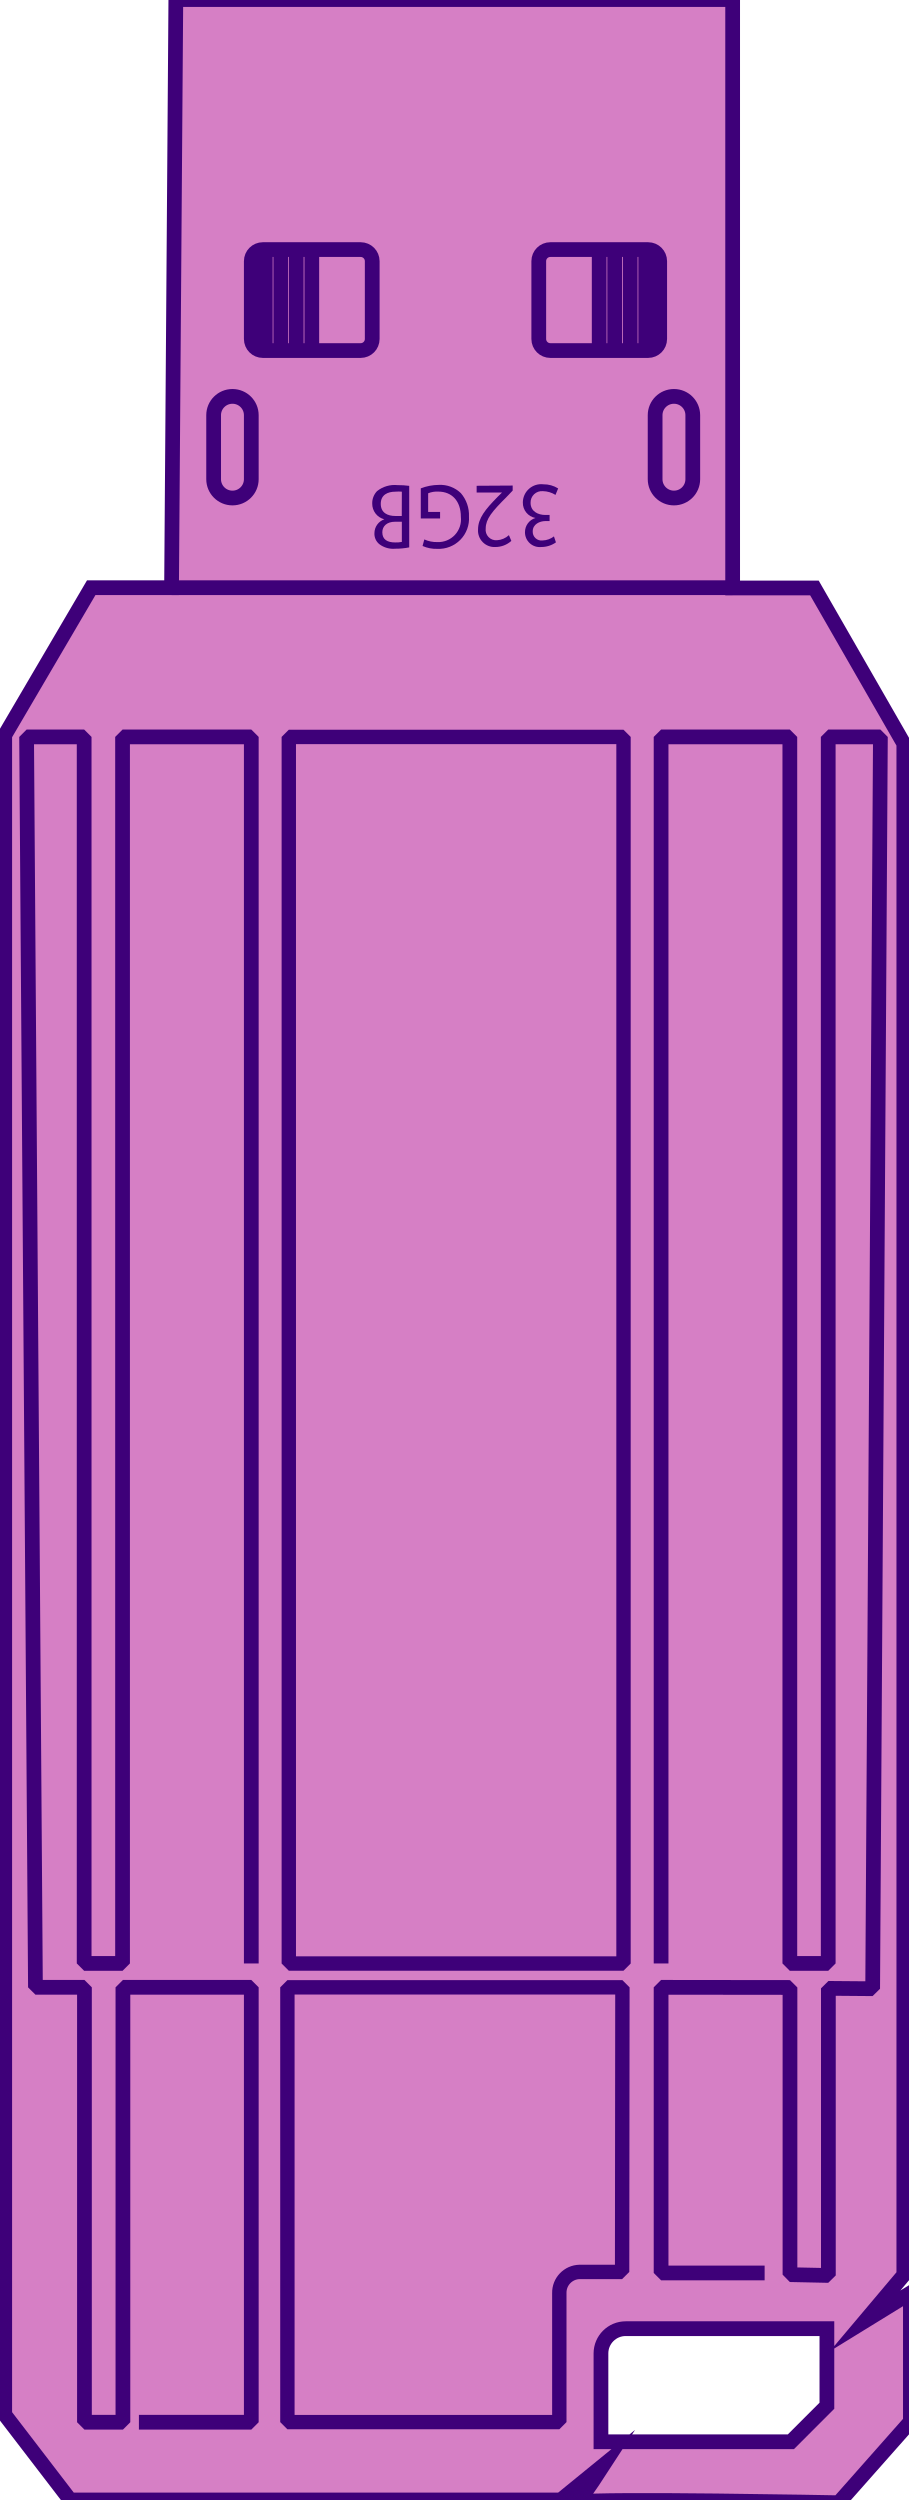
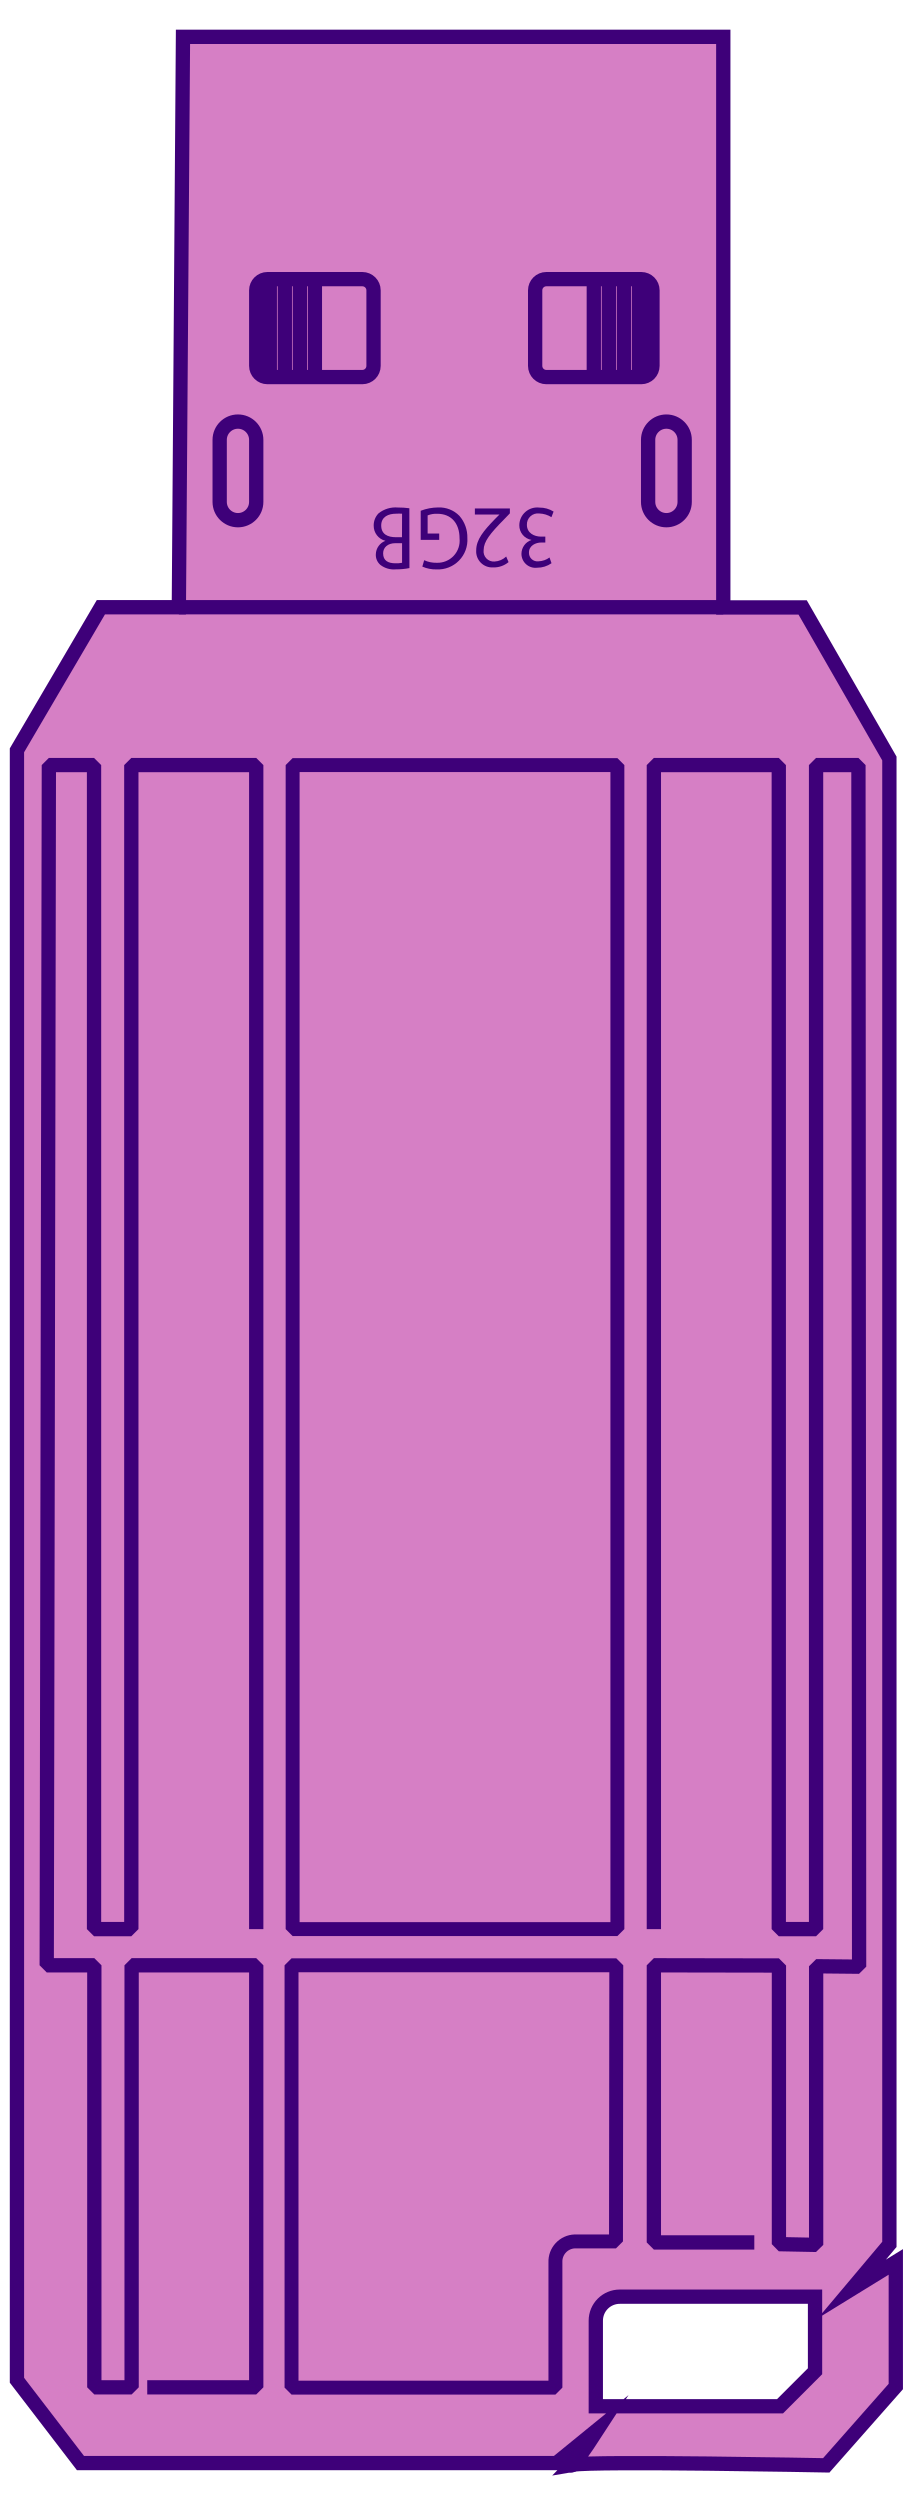
<svg xmlns="http://www.w3.org/2000/svg" viewBox="0 0 123.24 339.25">
  <g id="Layer_5" data-name="Layer 5">
-     <path d="M78.16,339.57c0,.1.09.06.24-.09C78.25,339.51,78.16,339.54,78.16,339.57Z" fill="#d67fc5" stroke="#3e0079" stroke-miterlimit="10" stroke-width="2" />
-     <path d="M117.4,314.94l5.25-6.23V100.91L110.52,79.79H99.42V-.06H23.86l-.58,79.81H12.38L.64,99.77v227.9l8.88,11.58H76.09l5.79-4.72s-2.67,4.12-3.48,5c3.07-.54,35.41.09,35.41.09l9.73-11V311.16Zm-5.19,11.52-4.89,4.89H81.55v-12A3.36,3.36,0,0,1,84.91,316h27.3Z" fill="#d67fc5" stroke="#3e0079" stroke-miterlimit="10" stroke-width="2" />
-     <rect x="34.1" y="33.87" width="16.41" height="13.7" rx="1.57" fill="none" stroke="#3e0079" stroke-miterlimit="10" stroke-width="2" />
-     <line x1="42.31" y1="33.87" x2="42.31" y2="47.57" fill="none" stroke="#3e0079" stroke-miterlimit="10" stroke-width="2" />
-     <line x1="40.2" y1="47.57" x2="40.2" y2="33.87" fill="none" stroke="#3e0079" stroke-miterlimit="10" stroke-width="2" />
-     <line x1="38.1" y1="33.87" x2="38.1" y2="47.57" fill="none" stroke="#3e0079" stroke-miterlimit="10" stroke-width="2" />
-     <line x1="36" y1="33.87" x2="36" y2="47.57" fill="none" stroke="#3e0079" stroke-miterlimit="10" stroke-width="2" />
-     <rect x="73.11" y="33.87" width="16.41" height="13.7" rx="1.57" fill="none" stroke="#3e0079" stroke-miterlimit="10" stroke-width="2" />
-     <line x1="81.31" y1="33.87" x2="81.31" y2="47.57" fill="none" stroke="#3e0079" stroke-miterlimit="10" stroke-width="2" />
-     <line x1="83.41" y1="47.57" x2="83.41" y2="33.87" fill="none" stroke="#3e0079" stroke-miterlimit="10" stroke-width="2" />
-     <line x1="85.52" y1="33.87" x2="85.52" y2="47.57" fill="none" stroke="#3e0079" stroke-miterlimit="10" stroke-width="2" />
-     <line x1="87.62" y1="33.87" x2="87.62" y2="47.57" fill="none" stroke="#3e0079" stroke-miterlimit="10" stroke-width="2" />
-     <rect x="88.9" y="53.79" width="5.11" height="13.79" rx="2.55" fill="none" stroke="#3e0079" stroke-linejoin="bevel" stroke-width="2" />
-     <rect x="28.99" y="53.79" width="5.11" height="13.79" rx="2.55" fill="none" stroke="#3e0079" stroke-linejoin="bevel" stroke-width="2" />
-     <path d="M75.38,67.16a3.32,3.32,0,0,0-1.7-.51A1.54,1.54,0,0,0,72,68.24c0,1.15,1,1.64,2,1.64h.58v.83h-.58c-.75,0-1.71.42-1.71,1.39a1.19,1.19,0,0,0,1.35,1.24,2.64,2.64,0,0,0,1.53-.55l.27.81a3.44,3.44,0,0,1-2,.63,2,2,0,0,1-2.2-2,2,2,0,0,1,1.42-1.94v0a2.09,2.09,0,0,1-1.71-2.11,2.49,2.49,0,0,1,2.79-2.46,3.7,3.7,0,0,1,2,.56Z" fill="#3e0079" />
-     <path d="M69.57,65.89v.68l-.81.85c-2,2-2.84,3-2.85,4.29a1.42,1.42,0,0,0,1.52,1.6,2.59,2.59,0,0,0,1.63-.69l.33.78a3.24,3.24,0,0,1-2.17.83,2.23,2.23,0,0,1-2.35-2.38c0-1.52,1-2.74,2.64-4.41l.61-.6v0H64.68v-.92Z" fill="#3e0079" />
-     <path d="M57.1,66.27a6.9,6.9,0,0,1,2.44-.47,4,4,0,0,1,3,1.12,4.59,4.59,0,0,1,1.1,3.17,4.12,4.12,0,0,1-4.3,4.39,4.58,4.58,0,0,1-2-.39l.24-.89a4,4,0,0,0,1.76.36,3.08,3.08,0,0,0,3.2-3.42c0-2.16-1.22-3.43-3.07-3.43a3.11,3.11,0,0,0-1.37.23v2.53h1.62v.89H57.1Z" fill="#3e0079" />
-     <path d="M55.53,74.28a9.41,9.41,0,0,1-1.88.18,3.11,3.11,0,0,1-2.18-.62,1.81,1.81,0,0,1-.66-1.5,2,2,0,0,1,1.34-1.87v0a2.18,2.18,0,0,1-1.64-2.14,2.36,2.36,0,0,1,.67-1.7,3.85,3.85,0,0,1,2.75-.8,11.52,11.52,0,0,1,1.6.1Zm-1-3.48h-.93c-1.09,0-1.72.6-1.72,1.43,0,1,.7,1.38,1.74,1.38a4.17,4.17,0,0,0,.91-.07Zm0-4.08a4.94,4.94,0,0,0-.86,0c-1.06,0-2,.42-2,1.65s.93,1.65,2,1.65h.85Z" fill="#3e0079" />
-     <line x1="23.28" y1="79.75" x2="99.42" y2="79.75" fill="none" stroke="#3e0079" stroke-miterlimit="10" stroke-width="2" />
-     <polyline points="34.1 266.44 34.1 100 16.63 100 16.63 266.44 11.42 266.44 11.42 100 3.61 100 4.81 269.68 11.46 269.68 11.46 328.7 16.68 328.7 16.68 269.68 34.1 269.68 34.1 328.7 18.85 328.7" fill="none" stroke="#3e0079" stroke-linejoin="bevel" stroke-width="2" />
-     <polyline points="89.71 266.44 89.71 100 107.18 100 107.18 266.44 112.39 266.44 112.39 100 119.47 100 118.42 269.87 112.41 269.82 112.41 308.78 107.2 308.67 107.2 269.7 89.71 269.68 89.71 308.44 103.76 308.44" fill="none" stroke="#3e0079" stroke-linejoin="bevel" stroke-width="2" />
-     <rect x="39.19" y="100" width="45.42" height="166.45" fill="none" stroke="#3e0079" stroke-linejoin="bevel" stroke-width="1.95" />
-     <path d="M84.46,269.68H39v59h36.9V311.17a2.81,2.81,0,0,1,2.75-2.87h5.77Z" fill="none" stroke="#3e0079" stroke-linejoin="bevel" stroke-width="1.95" />
+     <path d="M77.53,334.51c0,.1.08.05.22-.09C77.6,334.45,77.53,334.47,77.53,334.51Z" fill="#d67fc5" stroke="#3e0079" stroke-miterlimit="10" stroke-width="1.94" />
+     <path d="M115.6,310.61l5.09-6.05V102.93l-11.77-20.5H98.15V5H24.83L24.27,82.4H13.69L2.3,101.82V323l8.62,11.24H75.51l5.62-4.58s-2.59,4-3.38,4.8c3-.52,34.37.09,34.37.09l9.44-10.7V306.94Zm-5,11.17-4.75,4.75h-25V314.91a3.25,3.25,0,0,1,3.26-3.25h26.49Z" fill="#d67fc5" stroke="#3e0079" stroke-miterlimit="10" stroke-width="1.94" />
+     <rect x="34.77" y="37.88" width="15.92" height="13.29" rx="1.52" fill="none" stroke="#3e0079" stroke-miterlimit="10" stroke-width="1.94" />
+     <line x1="42.73" y1="37.88" x2="42.73" y2="51.17" fill="none" stroke="#3e0079" stroke-miterlimit="10" stroke-width="1.94" />
+     <line x1="40.69" y1="51.17" x2="40.69" y2="37.88" fill="none" stroke="#3e0079" stroke-miterlimit="10" stroke-width="1.94" />
+     <line x1="38.65" y1="37.88" x2="38.65" y2="51.17" fill="none" stroke="#3e0079" stroke-miterlimit="10" stroke-width="1.94" />
+     <line x1="36.61" y1="37.88" x2="36.61" y2="51.17" fill="none" stroke="#3e0079" stroke-miterlimit="10" stroke-width="1.94" />
+     <rect x="72.62" y="37.88" width="15.92" height="13.29" rx="1.52" fill="none" stroke="#3e0079" stroke-miterlimit="10" stroke-width="1.94" />
+     <line x1="80.58" y1="37.88" x2="80.58" y2="51.17" fill="none" stroke="#3e0079" stroke-miterlimit="10" stroke-width="1.94" />
+     <line x1="82.62" y1="51.17" x2="82.62" y2="37.88" fill="none" stroke="#3e0079" stroke-miterlimit="10" stroke-width="1.94" />
+     <line x1="84.66" y1="37.88" x2="84.66" y2="51.17" fill="none" stroke="#3e0079" stroke-miterlimit="10" stroke-width="1.94" />
+     <line x1="86.7" y1="37.88" x2="86.7" y2="51.17" fill="none" stroke="#3e0079" stroke-miterlimit="10" stroke-width="1.94" />
+     <rect x="87.95" y="57.21" width="4.96" height="13.38" rx="2.48" fill="none" stroke="#3e0079" stroke-linejoin="bevel" stroke-width="1.94" />
+     <rect x="29.81" y="57.21" width="4.96" height="13.38" rx="2.48" fill="none" stroke="#3e0079" stroke-linejoin="bevel" stroke-width="1.94" />
+     <path d="M74.83,70.18a3.28,3.28,0,0,0-1.65-.5,1.49,1.49,0,0,0-1.68,1.54c0,1.12,1,1.6,1.92,1.6H74v.8h-.56c-.73,0-1.66.41-1.66,1.35a1.15,1.15,0,0,0,1.3,1.2,2.64,2.64,0,0,0,1.49-.52l.27.78a3.37,3.37,0,0,1-1.95.61,1.9,1.9,0,0,1-2.13-1.9,2,2,0,0,1,1.37-1.87v0a2,2,0,0,1-1.66-2,2.43,2.43,0,0,1,2.72-2.39,3.55,3.55,0,0,1,1.93.54Z" fill="#3e0079" />
+     <path d="M69.19,69v.66l-.79.82c-1.9,1.93-2.76,3-2.77,4.16a1.38,1.38,0,0,0,1.48,1.56,2.46,2.46,0,0,0,1.58-.68l.32.76A3.14,3.14,0,0,1,66.9,77a2.17,2.17,0,0,1-2.28-2.31c0-1.47,1-2.66,2.57-4.28l.59-.59v0H64.44V69Z" fill="#3e0079" />
+     <path d="M57.09,69.31a6.75,6.75,0,0,1,2.37-.45A3.81,3.81,0,0,1,62.34,70,4.4,4.4,0,0,1,63.42,73a4,4,0,0,1-4.18,4.27,4.56,4.56,0,0,1-1.93-.38l.25-.87a3.83,3.83,0,0,0,1.7.35,3,3,0,0,0,3.1-3.32c0-2.09-1.18-3.33-3-3.33a3.09,3.09,0,0,0-1.33.22v2.46h1.57v.86H57.09Z" fill="#3e0079" />
+     <path d="M55.56,77.09a8.93,8.93,0,0,1-1.82.17,3,3,0,0,1-2.12-.6A1.78,1.78,0,0,1,51,75.2a2,2,0,0,1,1.3-1.81v0a2.1,2.1,0,0,1-1.59-2.07,2.33,2.33,0,0,1,.66-1.66A3.69,3.69,0,0,1,54,68.87a10.69,10.69,0,0,1,1.55.1Zm-1-3.38h-.9c-1.06,0-1.67.59-1.67,1.38,0,1,.68,1.35,1.69,1.35a3.84,3.84,0,0,0,.88-.07Zm0-4a6,6,0,0,0-.83,0c-1,0-2,.4-2,1.6s.9,1.59,2,1.59h.82Z" fill="#3e0079" />
+     <line x1="24.27" y1="82.4" x2="98.15" y2="82.4" fill="none" stroke="#3e0079" stroke-miterlimit="10" stroke-width="1.94" />
+     <polyline points="34.77 261.78 34.77 103.82 17.82 103.82 17.82 261.78 12.76 261.78 12.76 103.82 6.63 103.82 6.34 266.69 12.8 266.69 12.8 323.96 17.86 323.96 17.86 266.69 34.77 266.69 34.77 323.96 19.98 323.96" fill="none" stroke="#3e0079" stroke-linejoin="bevel" stroke-width="1.94" />
+     <polyline points="88.73 261.78 88.73 103.82 105.68 103.82 105.68 261.78 110.74 261.78 110.74 103.82 116.49 103.82 116.58 266.88 110.75 266.82 110.75 304.63 105.7 304.53 105.7 266.72 88.73 266.69 88.73 304.3 102.36 304.3" fill="none" stroke="#3e0079" stroke-linejoin="bevel" stroke-width="1.94" />
+     <rect x="39.71" y="103.82" width="44.07" height="157.96" fill="none" stroke="#3e0079" stroke-linejoin="bevel" stroke-width="1.89" />
+     <path d="M83.63,266.69H39.56V324H75.37V307A2.73,2.73,0,0,1,78,304.16h5.59Z" fill="none" stroke="#3e0079" stroke-linejoin="bevel" stroke-width="1.89" />
  </g>
</svg>
